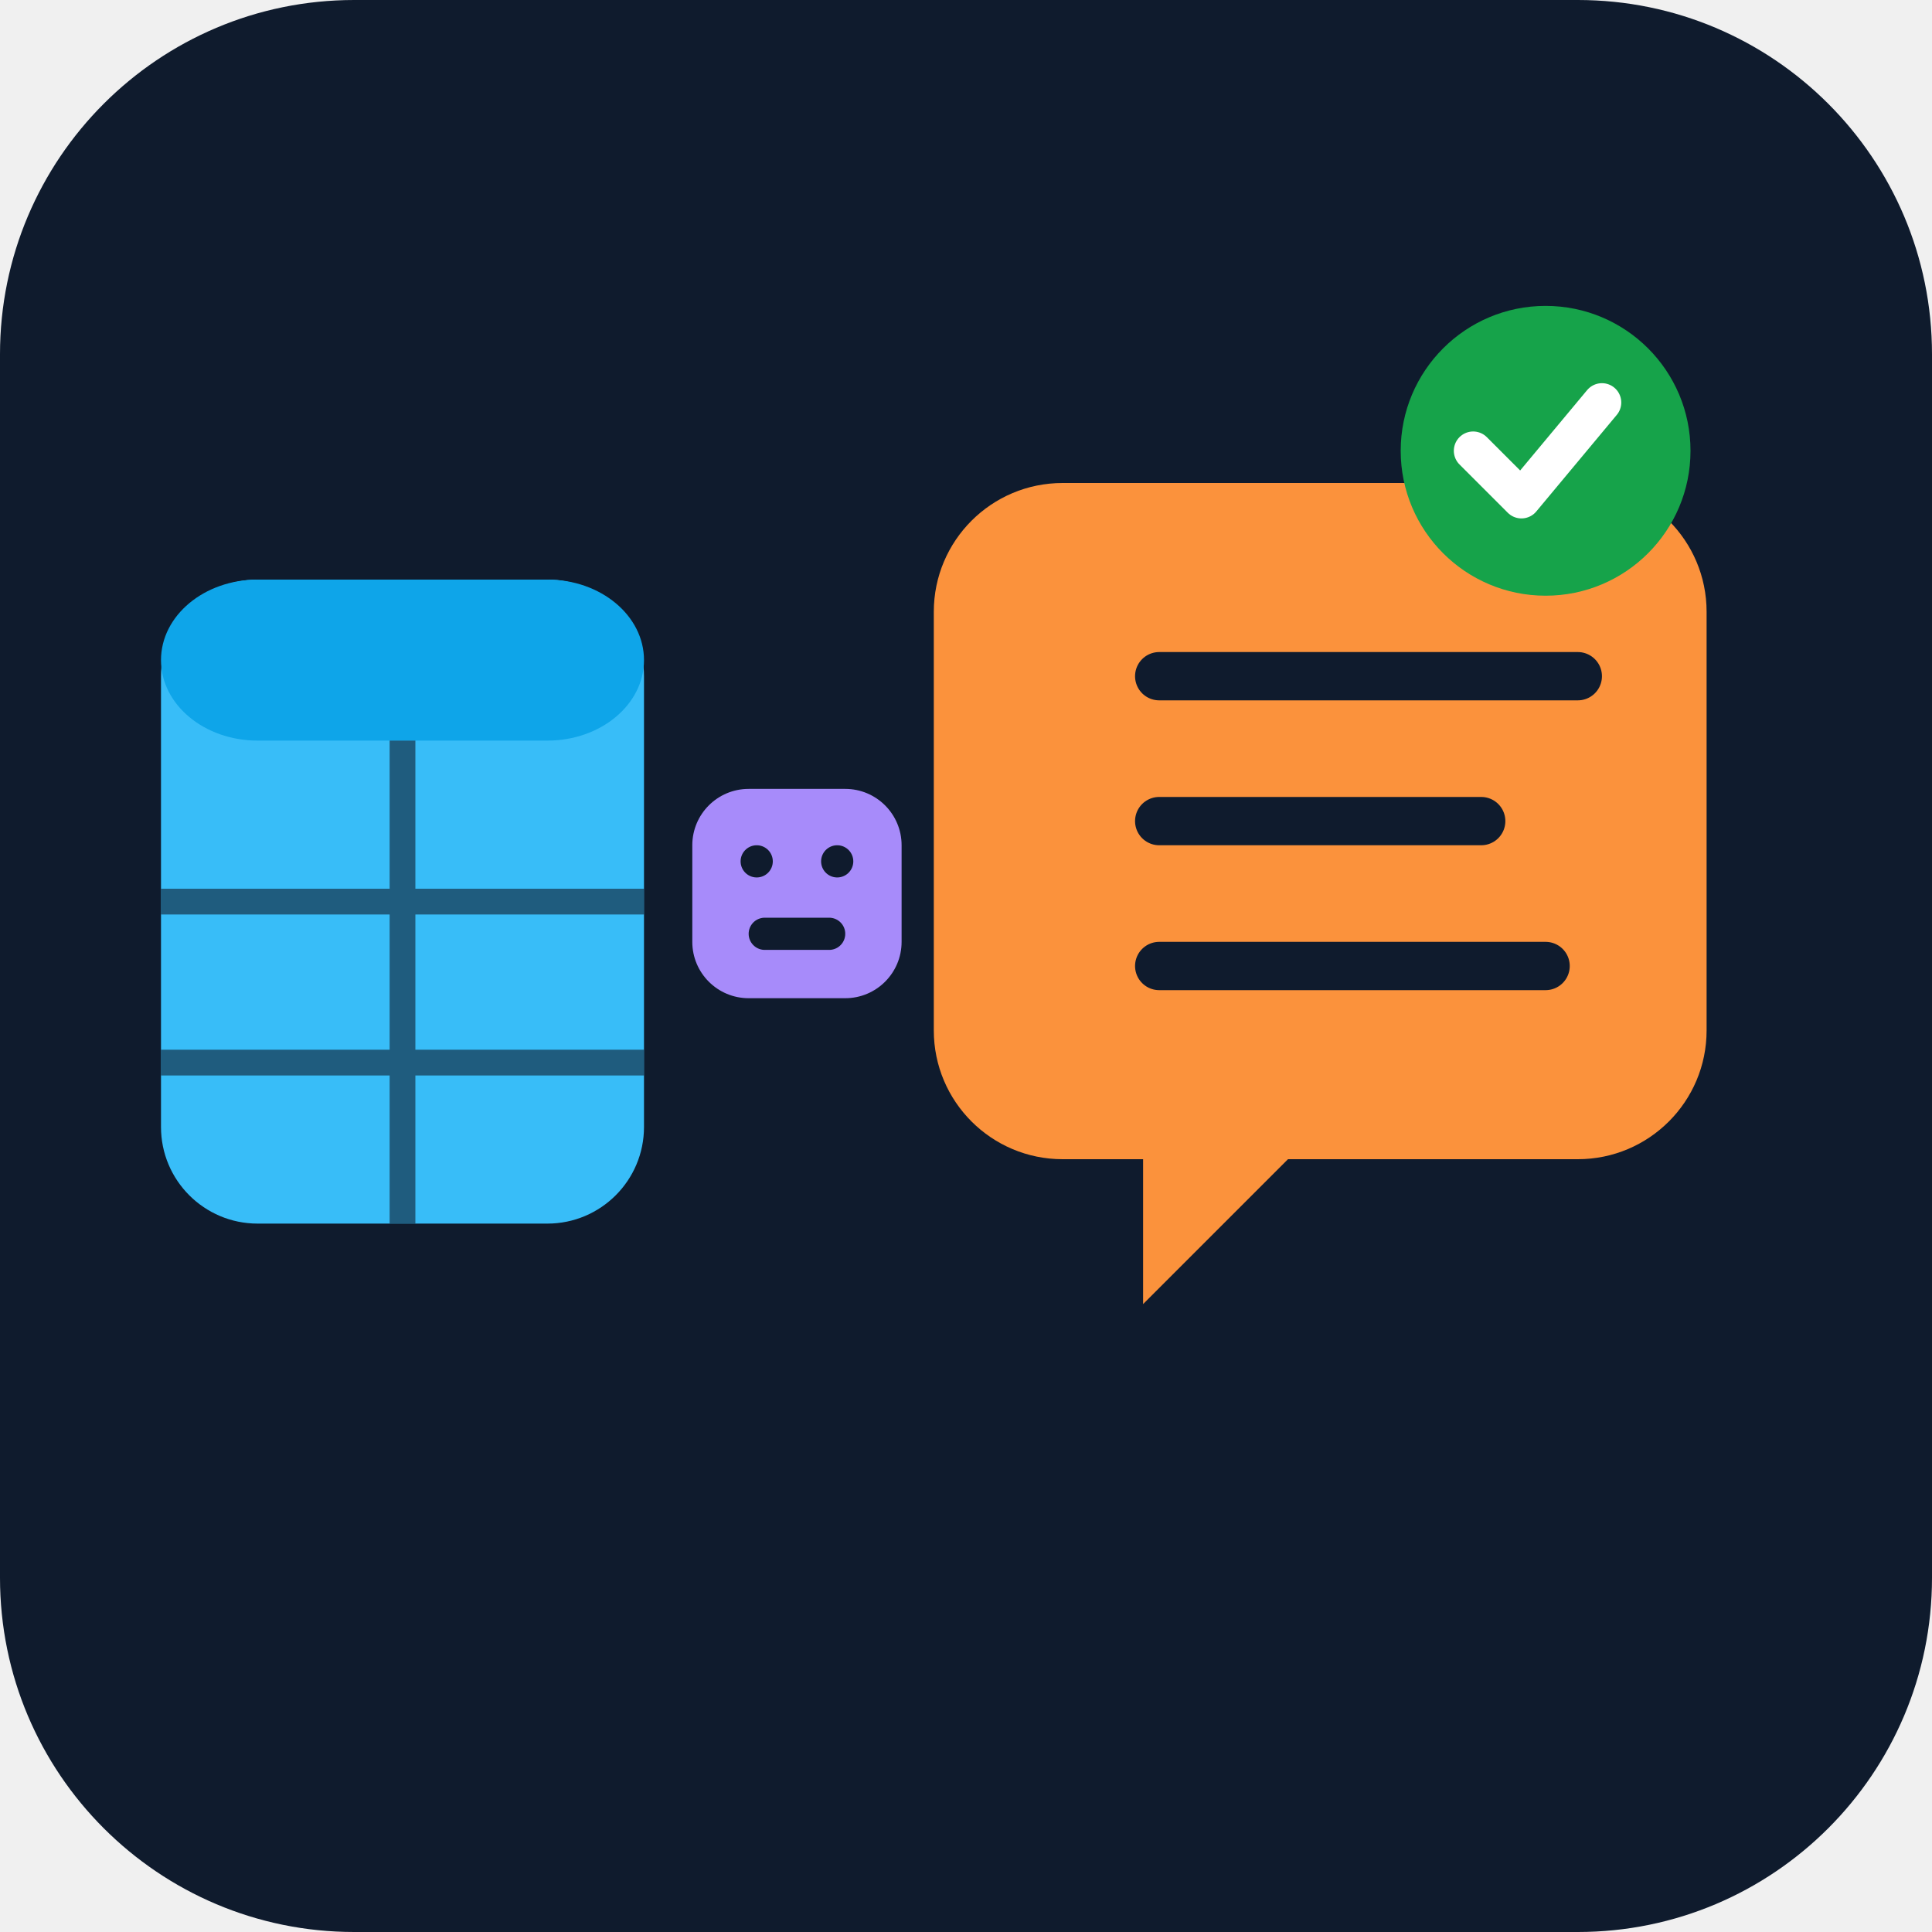
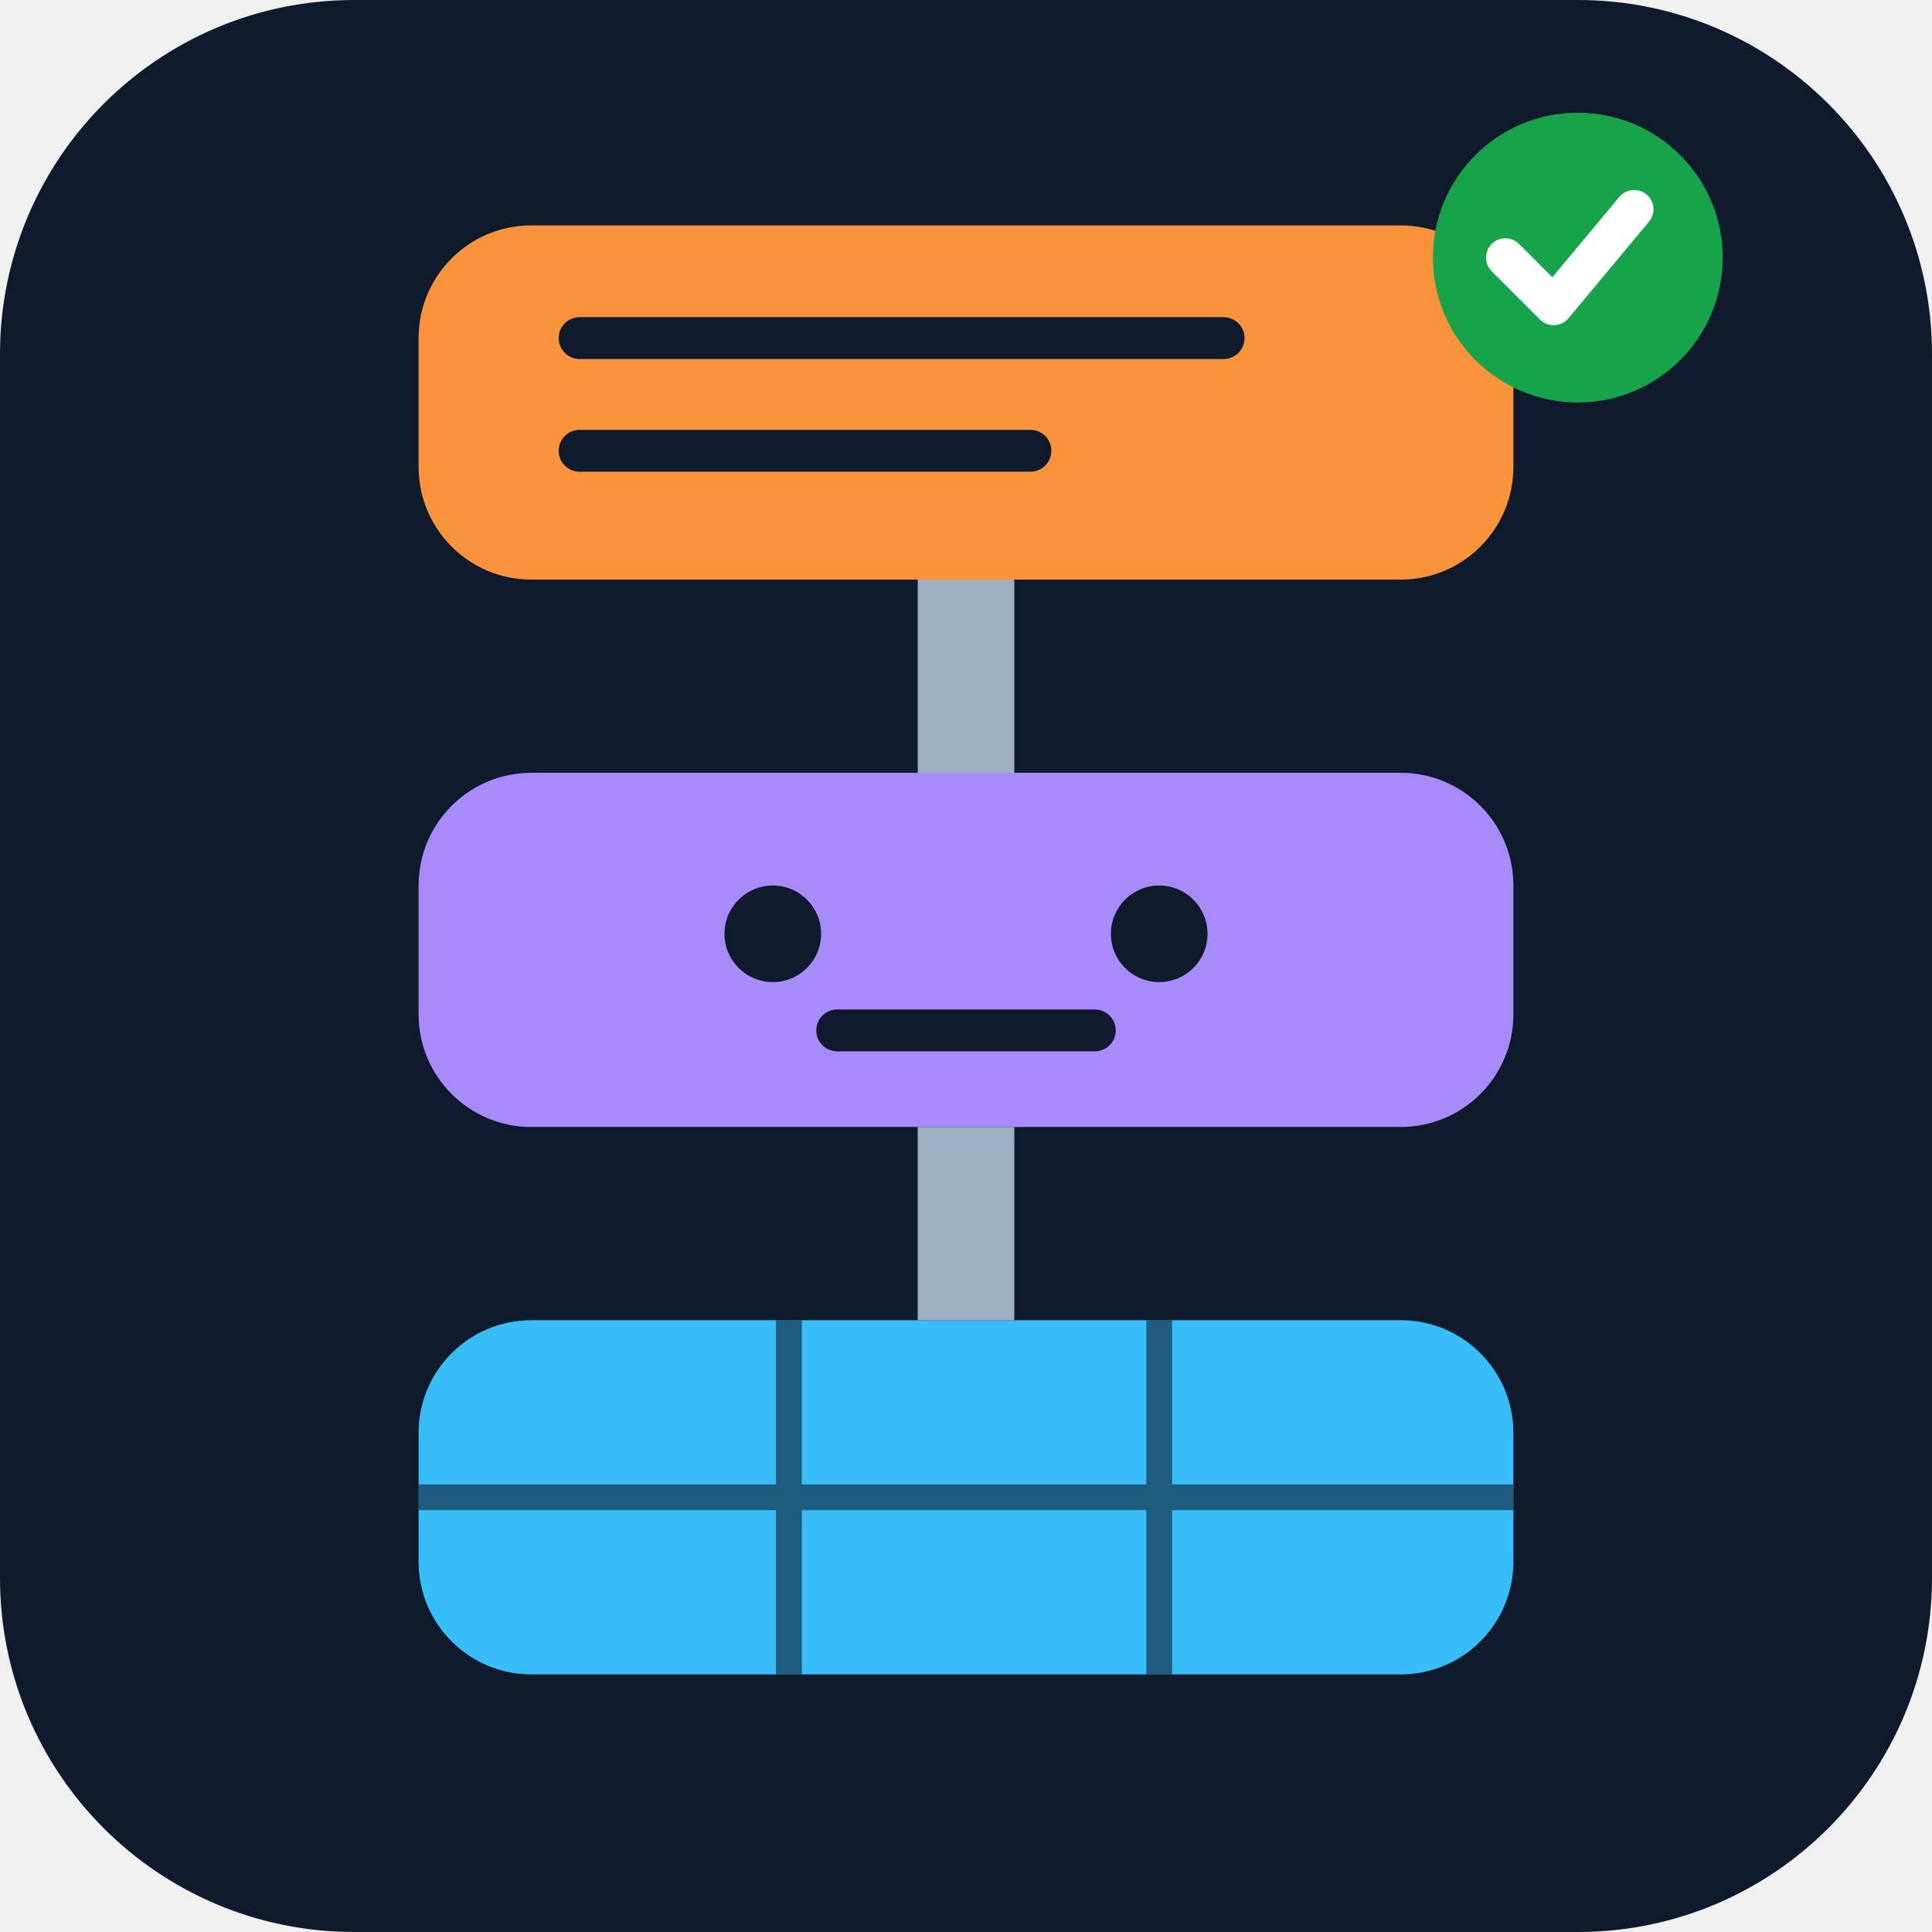
<svg xmlns="http://www.w3.org/2000/svg" viewBox="0 0 120 120" width="120" height="120" role="img">
  <rect width="120" height="120" rx="22" fill="#0f1b2d" />
  <g>
-     <rect x="10" y="36" width="30" height="40" rx="6" fill="#38bdf8" />
-     <rect x="10" y="36" width="30" height="10" rx="6" fill="#0ea5e9" />
+     <rect x="26" y="82" width="68" height="22" rx="7" fill="#38bdf8" />
    <g stroke="#0f1b2d" stroke-width="1.6" opacity=".6">
-       <path d="M10 56 h30 M10 66 h30 M25 46 v30" />
+       <path d="M26 93 h68 M49 82 v22 M72 82 v22" />
    </g>
  </g>
  <g>
-     <rect x="43" y="49" width="13" height="13" rx="3.5" fill="#a78bfa" />
-     <g stroke="#0f1b2d" stroke-width="2" stroke-linecap="round">
-       <path d="M47 53.5 v0 M52 53.5 v0 M47.5 58 h4" />
+     <rect x="57" y="70" width="6" height="12" fill="#9db0c3" />
+   </g>
+   <g>
+     <rect x="26" y="48" width="68" height="22" rx="7" fill="#a78bfa" />
+     <g fill="#0f1b2d">
+       <circle cx="48" cy="58" r="3" />
+       <circle cx="72" cy="58" r="3" />
+     </g>
+     <path d="M52 64 h16" stroke="#0f1b2d" stroke-width="2.6" stroke-linecap="round" />
+   </g>
+   <g>
+     <rect x="57" y="36" width="6" height="12" fill="#9db0c3" />
+   </g>
+   <g>
+     <rect x="26" y="14" width="68" height="22" rx="7" fill="#fb923c" />
+     <g stroke="#0f1b2d" stroke-width="2.6" stroke-linecap="round">
+       <path d="M36 21 h40 M36 28 h28" />
    </g>
  </g>
-   <g transform="translate(-4 0)">
-     <g>
-       <path d="M70 30 h32 a8 8 0 0 1 8 8 v26 a8 8 0 0 1 -8 8 h-18 l-9 9 v-9 h-5 a8 8 0 0 1 -8 -8 v-26 a8 8 0 0 1 8 -8 z" fill="#fb923c" />
-       <g stroke="#0f1b2d" stroke-width="3" stroke-linecap="round">
-         <path d="M76 42 h26 M76 51 h20 M76 60 h24" />
-       </g>
-     </g>
-   </g>
-   <g transform="translate(-4 0)">
-     <g>
-       <circle cx="100" cy="28" r="9" fill="#16a34a" />
-       <path d="M95.5 28 l3 3 l5 -6" stroke="#fff" stroke-width="2.4" fill="none" stroke-linecap="round" stroke-linejoin="round" />
-     </g>
+   <g>
+     <circle cx="98" cy="16" r="9" fill="#16a34a" />
+     <path d="M93.5 16 l3 3 l5 -6" stroke="#fff" stroke-width="2.4" fill="none" stroke-linecap="round" stroke-linejoin="round" />
  </g>
</svg>
